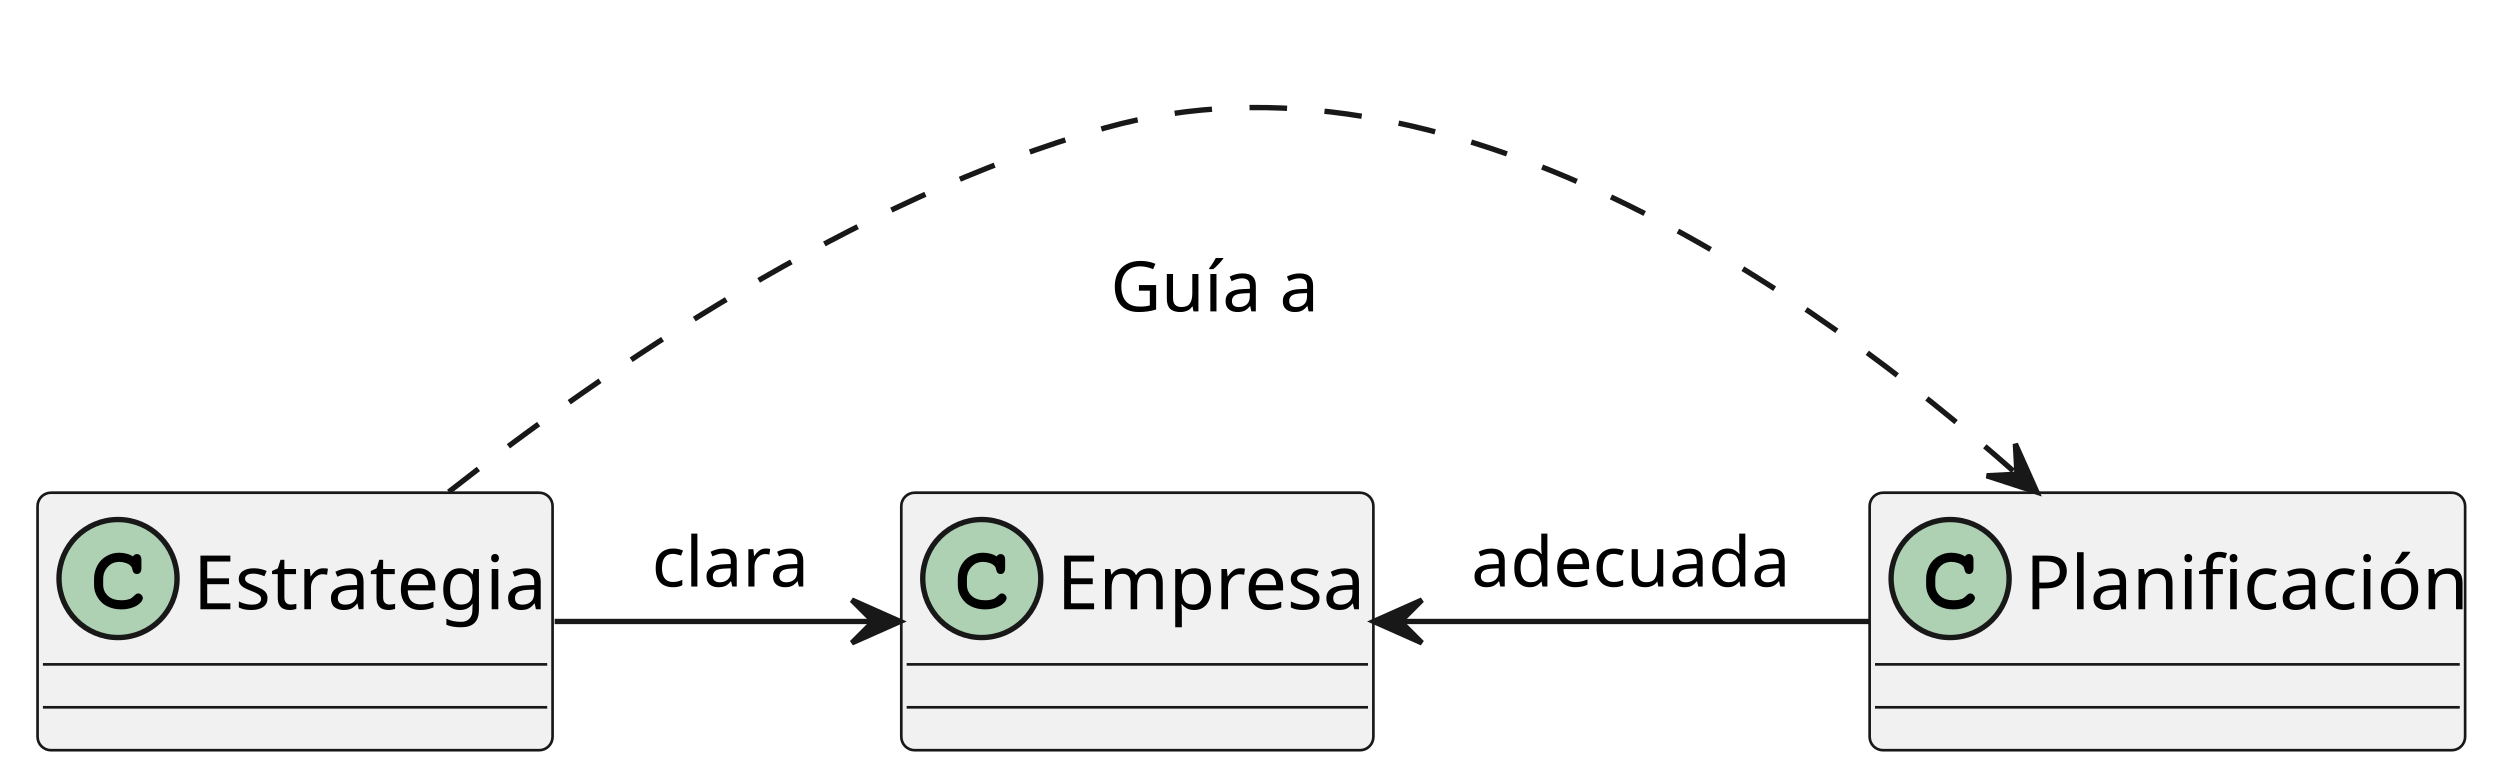
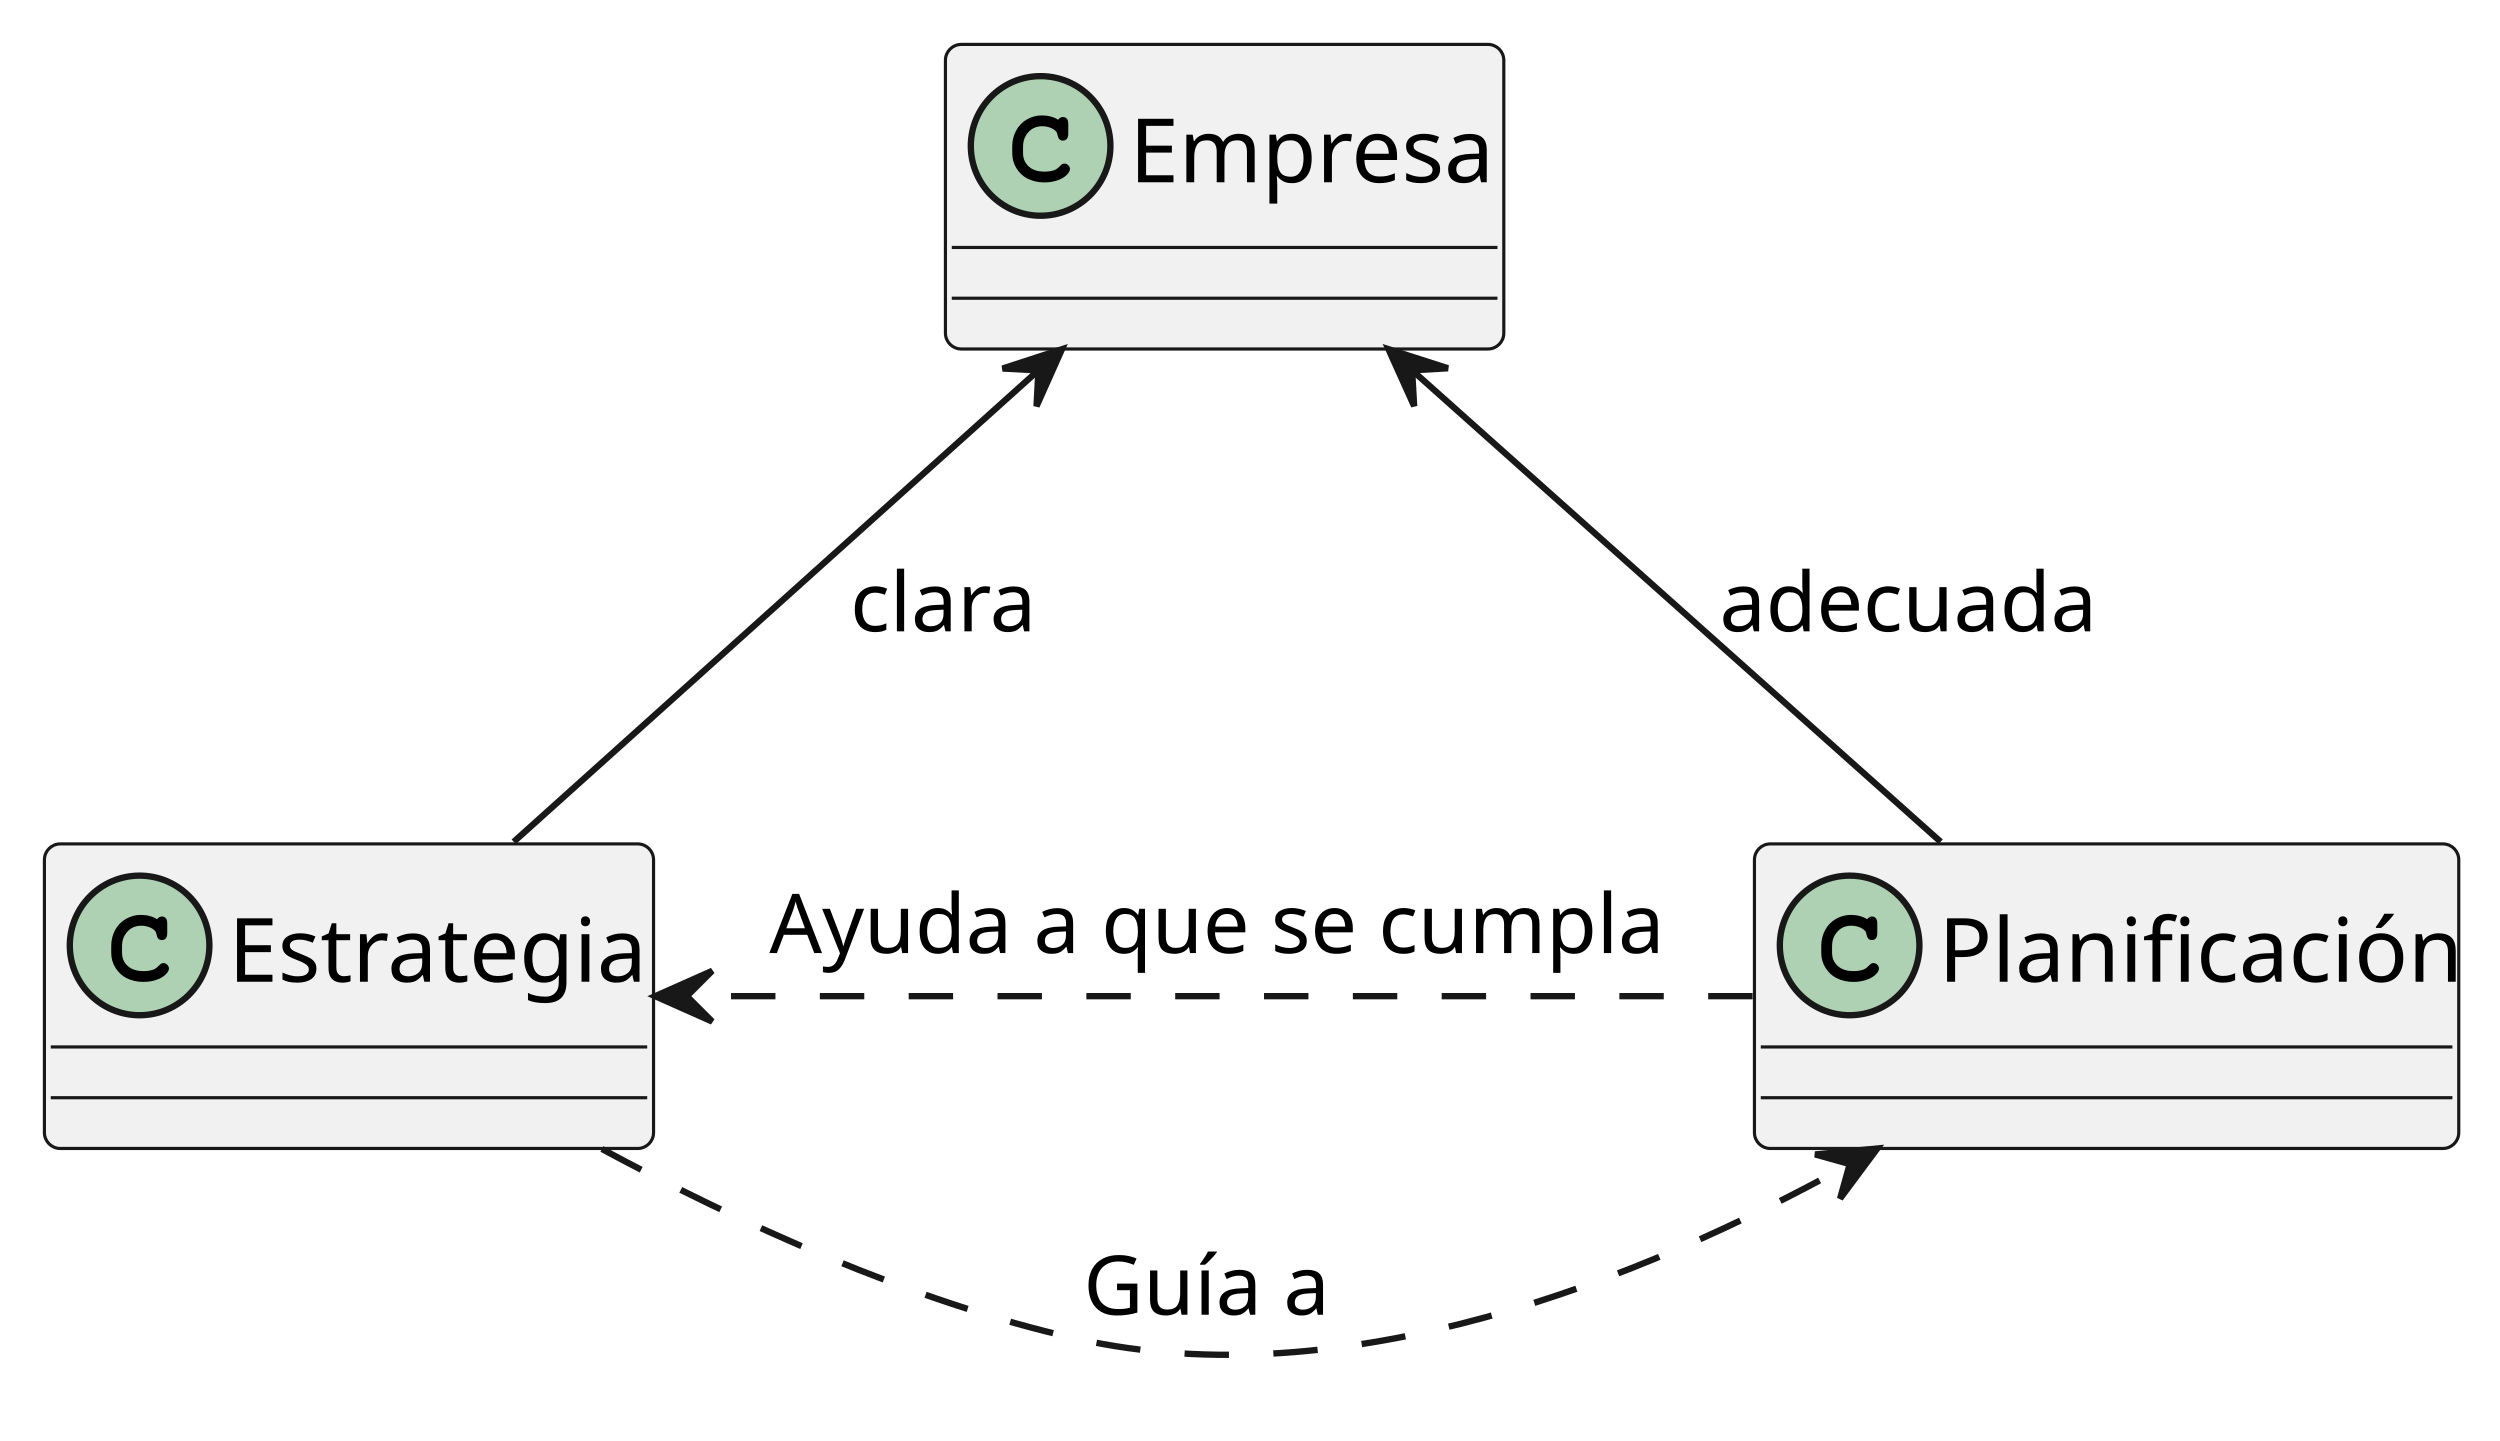
- <svg xmlns="http://www.w3.org/2000/svg" contentStyleType="text/css" height="146px" preserveAspectRatio="none" style="width:466px;height:146px;background:#FFFFFF;" version="1.1" viewBox="0 0 466 146" width="466px" zoomAndPan="magnify">
+ <svg xmlns="http://www.w3.org/2000/svg" contentStyleType="text/css" height="227px" preserveAspectRatio="none" style="width:394px;height:227px;background:#FFFFFF;" version="1.1" viewBox="0 0 394 227" width="394px" zoomAndPan="magnify">
  <defs />
  <g>
    <g id="elem_Empresa">
-       <rect codeLine="1" fill="#F1F1F1" height="48" id="Empresa" rx="2.5" ry="2.5" style="stroke:#181818;stroke-width:0.5;" width="88" x="168" y="91.84" />
-       <ellipse cx="183" cy="107.84" fill="#ADD1B2" rx="11" ry="11" style="stroke:#181818;stroke-width:1.0;" />
-       <path d="M185.766,103.715 Q185.922,103.496 186.109,103.387 Q186.297,103.278 186.516,103.278 Q186.891,103.278 187.125,103.543 Q187.359,103.793 187.359,104.403 L187.359,105.856 Q187.359,106.465 187.125,106.731 Q186.891,106.996 186.516,106.996 Q186.172,106.996 185.969,106.793 Q185.766,106.606 185.656,106.09 Q185.609,105.731 185.422,105.543 Q185.094,105.168 184.484,104.949 Q183.875,104.731 183.25,104.731 Q182.484,104.731 181.844,105.059 Q181.219,105.387 180.719,106.137 Q180.234,106.887 180.234,107.918 L180.234,109.012 Q180.234,110.246 181.125,111.074 Q182.016,111.887 183.609,111.887 Q184.547,111.887 185.203,111.637 Q185.594,111.481 186.016,111.043 Q186.281,110.778 186.422,110.699 Q186.578,110.621 186.781,110.621 Q187.109,110.621 187.359,110.887 Q187.625,111.137 187.625,111.481 Q187.625,111.824 187.281,112.231 Q186.781,112.809 185.984,113.137 Q184.906,113.59 183.609,113.59 Q182.094,113.59 180.891,112.965 Q179.906,112.465 179.219,111.403 Q178.531,110.324 178.531,109.043 L178.531,107.887 Q178.531,106.559 179.141,105.418 Q179.766,104.262 180.859,103.653 Q181.953,103.028 183.188,103.028 Q183.922,103.028 184.562,103.199 Q185.219,103.356 185.766,103.715 Z " fill="#000000" />
-       <text fill="#000000" font-family="sans-serif" font-size="14" lengthAdjust="spacing" textLength="56" x="197" y="113.569">Empresa</text>
-       <line style="stroke:#181818;stroke-width:0.5;" x1="169" x2="255" y1="123.84" y2="123.84" />
-       <line style="stroke:#181818;stroke-width:0.5;" x1="169" x2="255" y1="131.84" y2="131.84" />
+       <rect codeLine="1" fill="#F1F1F1" height="48" id="Empresa" rx="2.5" ry="2.5" style="stroke:#181818;stroke-width:0.5;" width="88" x="149" y="7" />
+       <ellipse cx="164" cy="23" fill="#ADD1B2" rx="11" ry="11" style="stroke:#181818;stroke-width:1.0;" />
+       <path d="M166.766,18.875 Q166.922,18.656 167.109,18.547 Q167.297,18.438 167.516,18.438 Q167.891,18.438 168.125,18.703 Q168.359,18.953 168.359,19.562 L168.359,21.016 Q168.359,21.625 168.125,21.891 Q167.891,22.156 167.516,22.156 Q167.172,22.156 166.969,21.953 Q166.766,21.766 166.656,21.25 Q166.609,20.891 166.422,20.703 Q166.094,20.328 165.484,20.109 Q164.875,19.891 164.25,19.891 Q163.484,19.891 162.844,20.219 Q162.219,20.547 161.719,21.297 Q161.234,22.047 161.234,23.078 L161.234,24.172 Q161.234,25.406 162.125,26.234 Q163.016,27.047 164.609,27.047 Q165.547,27.047 166.203,26.797 Q166.594,26.641 167.016,26.203 Q167.281,25.938 167.422,25.859 Q167.578,25.781 167.781,25.781 Q168.109,25.781 168.359,26.047 Q168.625,26.297 168.625,26.641 Q168.625,26.984 168.281,27.391 Q167.781,27.969 166.984,28.297 Q165.906,28.75 164.609,28.75 Q163.094,28.75 161.891,28.125 Q160.906,27.625 160.219,26.562 Q159.531,25.484 159.531,24.203 L159.531,23.047 Q159.531,21.719 160.141,20.578 Q160.766,19.422 161.859,18.812 Q162.953,18.188 164.188,18.188 Q164.922,18.188 165.562,18.359 Q166.219,18.516 166.766,18.875 Z " fill="#000000" />
+       <text fill="#000000" font-family="sans-serif" font-size="14" lengthAdjust="spacing" textLength="56" x="178" y="28.729">Empresa</text>
+       <line style="stroke:#181818;stroke-width:0.5;" x1="150" x2="236" y1="39" y2="39" />
+       <line style="stroke:#181818;stroke-width:0.5;" x1="150" x2="236" y1="47" y2="47" />
    </g>
    <g id="elem_Estrategia">
-       <rect fill="#F1F1F1" height="48" id="Estrategia" rx="2.5" ry="2.5" style="stroke:#181818;stroke-width:0.5;" width="96" x="7" y="91.84" />
-       <ellipse cx="22" cy="107.84" fill="#ADD1B2" rx="11" ry="11" style="stroke:#181818;stroke-width:1.0;" />
-       <path d="M24.766,103.715 Q24.922,103.496 25.109,103.387 Q25.297,103.278 25.516,103.278 Q25.891,103.278 26.125,103.543 Q26.359,103.793 26.359,104.403 L26.359,105.856 Q26.359,106.465 26.125,106.731 Q25.891,106.996 25.516,106.996 Q25.172,106.996 24.969,106.793 Q24.766,106.606 24.656,106.09 Q24.609,105.731 24.422,105.543 Q24.094,105.168 23.484,104.949 Q22.875,104.731 22.25,104.731 Q21.484,104.731 20.844,105.059 Q20.219,105.387 19.719,106.137 Q19.234,106.887 19.234,107.918 L19.234,109.012 Q19.234,110.246 20.125,111.074 Q21.016,111.887 22.609,111.887 Q23.547,111.887 24.203,111.637 Q24.594,111.481 25.016,111.043 Q25.281,110.778 25.422,110.699 Q25.578,110.621 25.781,110.621 Q26.109,110.621 26.359,110.887 Q26.625,111.137 26.625,111.481 Q26.625,111.824 26.281,112.231 Q25.781,112.809 24.984,113.137 Q23.906,113.59 22.609,113.59 Q21.094,113.59 19.891,112.965 Q18.906,112.465 18.219,111.403 Q17.531,110.324 17.531,109.043 L17.531,107.887 Q17.531,106.559 18.141,105.418 Q18.766,104.262 19.859,103.653 Q20.953,103.028 22.188,103.028 Q22.922,103.028 23.562,103.199 Q24.219,103.356 24.766,103.715 Z " fill="#000000" />
-       <text fill="#000000" font-family="sans-serif" font-size="14" lengthAdjust="spacing" textLength="64" x="36" y="113.569">Estrategia</text>
-       <line style="stroke:#181818;stroke-width:0.5;" x1="8" x2="102" y1="123.84" y2="123.84" />
-       <line style="stroke:#181818;stroke-width:0.5;" x1="8" x2="102" y1="131.84" y2="131.84" />
+       <rect fill="#F1F1F1" height="48" id="Estrategia" rx="2.5" ry="2.5" style="stroke:#181818;stroke-width:0.5;" width="96" x="7" y="133" />
+       <ellipse cx="22" cy="149" fill="#ADD1B2" rx="11" ry="11" style="stroke:#181818;stroke-width:1.0;" />
+       <path d="M24.766,144.875 Q24.922,144.656 25.109,144.547 Q25.297,144.438 25.516,144.438 Q25.891,144.438 26.125,144.703 Q26.359,144.953 26.359,145.562 L26.359,147.016 Q26.359,147.625 26.125,147.891 Q25.891,148.156 25.516,148.156 Q25.172,148.156 24.969,147.953 Q24.766,147.766 24.656,147.25 Q24.609,146.891 24.422,146.703 Q24.094,146.328 23.484,146.109 Q22.875,145.891 22.25,145.891 Q21.484,145.891 20.844,146.219 Q20.219,146.547 19.719,147.297 Q19.234,148.047 19.234,149.078 L19.234,150.172 Q19.234,151.406 20.125,152.234 Q21.016,153.047 22.609,153.047 Q23.547,153.047 24.203,152.797 Q24.594,152.641 25.016,152.203 Q25.281,151.938 25.422,151.859 Q25.578,151.781 25.781,151.781 Q26.109,151.781 26.359,152.047 Q26.625,152.297 26.625,152.641 Q26.625,152.984 26.281,153.391 Q25.781,153.969 24.984,154.297 Q23.906,154.75 22.609,154.75 Q21.094,154.75 19.891,154.125 Q18.906,153.625 18.219,152.562 Q17.531,151.484 17.531,150.203 L17.531,149.047 Q17.531,147.719 18.141,146.578 Q18.766,145.422 19.859,144.812 Q20.953,144.188 22.188,144.188 Q22.922,144.188 23.562,144.359 Q24.219,144.516 24.766,144.875 Z " fill="#000000" />
+       <text fill="#000000" font-family="sans-serif" font-size="14" lengthAdjust="spacing" textLength="64" x="36" y="154.728">Estrategia</text>
+       <line style="stroke:#181818;stroke-width:0.5;" x1="8" x2="102" y1="165" y2="165" />
+       <line style="stroke:#181818;stroke-width:0.5;" x1="8" x2="102" y1="173" y2="173" />
    </g>
    <g id="elem_Planificación">
-       <rect fill="#F1F1F1" height="48" id="Planificación" rx="2.5" ry="2.5" style="stroke:#181818;stroke-width:0.5;" width="111" x="348.5" y="91.84" />
-       <ellipse cx="363.5" cy="107.84" fill="#ADD1B2" rx="11" ry="11" style="stroke:#181818;stroke-width:1.0;" />
-       <path d="M366.266,103.715 Q366.422,103.496 366.609,103.387 Q366.797,103.278 367.016,103.278 Q367.391,103.278 367.625,103.543 Q367.859,103.793 367.859,104.403 L367.859,105.856 Q367.859,106.465 367.625,106.731 Q367.391,106.996 367.016,106.996 Q366.672,106.996 366.469,106.793 Q366.266,106.606 366.156,106.09 Q366.109,105.731 365.922,105.543 Q365.594,105.168 364.984,104.949 Q364.375,104.731 363.75,104.731 Q362.984,104.731 362.344,105.059 Q361.719,105.387 361.219,106.137 Q360.734,106.887 360.734,107.918 L360.734,109.012 Q360.734,110.246 361.625,111.074 Q362.516,111.887 364.109,111.887 Q365.047,111.887 365.703,111.637 Q366.094,111.481 366.516,111.043 Q366.781,110.778 366.922,110.699 Q367.078,110.621 367.281,110.621 Q367.609,110.621 367.859,110.887 Q368.125,111.137 368.125,111.481 Q368.125,111.824 367.781,112.231 Q367.281,112.809 366.484,113.137 Q365.406,113.59 364.109,113.59 Q362.594,113.59 361.391,112.965 Q360.406,112.465 359.719,111.403 Q359.031,110.324 359.031,109.043 L359.031,107.887 Q359.031,106.559 359.641,105.418 Q360.266,104.262 361.359,103.653 Q362.453,103.028 363.688,103.028 Q364.422,103.028 365.062,103.199 Q365.719,103.356 366.266,103.715 Z " fill="#000000" />
-       <text fill="#000000" font-family="sans-serif" font-size="14" lengthAdjust="spacing" textLength="79" x="377.5" y="113.569">Planificación</text>
-       <line style="stroke:#181818;stroke-width:0.5;" x1="349.5" x2="458.5" y1="123.84" y2="123.84" />
-       <line style="stroke:#181818;stroke-width:0.5;" x1="349.5" x2="458.5" y1="131.84" y2="131.84" />
+       <rect fill="#F1F1F1" height="48" id="Planificación" rx="2.5" ry="2.5" style="stroke:#181818;stroke-width:0.5;" width="111" x="276.5" y="133" />
+       <ellipse cx="291.5" cy="149" fill="#ADD1B2" rx="11" ry="11" style="stroke:#181818;stroke-width:1.0;" />
+       <path d="M294.266,144.875 Q294.422,144.656 294.609,144.547 Q294.797,144.438 295.016,144.438 Q295.391,144.438 295.625,144.703 Q295.859,144.953 295.859,145.562 L295.859,147.016 Q295.859,147.625 295.625,147.891 Q295.391,148.156 295.016,148.156 Q294.672,148.156 294.469,147.953 Q294.266,147.766 294.156,147.25 Q294.109,146.891 293.922,146.703 Q293.594,146.328 292.984,146.109 Q292.375,145.891 291.75,145.891 Q290.984,145.891 290.344,146.219 Q289.719,146.547 289.219,147.297 Q288.734,148.047 288.734,149.078 L288.734,150.172 Q288.734,151.406 289.625,152.234 Q290.516,153.047 292.109,153.047 Q293.047,153.047 293.703,152.797 Q294.094,152.641 294.516,152.203 Q294.781,151.938 294.922,151.859 Q295.078,151.781 295.281,151.781 Q295.609,151.781 295.859,152.047 Q296.125,152.297 296.125,152.641 Q296.125,152.984 295.781,153.391 Q295.281,153.969 294.484,154.297 Q293.406,154.75 292.109,154.75 Q290.594,154.75 289.391,154.125 Q288.406,153.625 287.719,152.562 Q287.031,151.484 287.031,150.203 L287.031,149.047 Q287.031,147.719 287.641,146.578 Q288.266,145.422 289.359,144.812 Q290.453,144.188 291.688,144.188 Q292.422,144.188 293.062,144.359 Q293.719,144.516 294.266,144.875 Z " fill="#000000" />
+       <text fill="#000000" font-family="sans-serif" font-size="14" lengthAdjust="spacing" textLength="79" x="305.5" y="154.728">Planificación</text>
+       <line style="stroke:#181818;stroke-width:0.5;" x1="277.5" x2="386.5" y1="165" y2="165" />
+       <line style="stroke:#181818;stroke-width:0.5;" x1="277.5" x2="386.5" y1="173" y2="173" />
    </g>
-     <g id="link_Estrategia_Empresa">
-       <path codeLine="4" d="M103.39,115.84 C122.16,115.84 143.65,115.84 162.53,115.84 " fill="none" id="Estrategia-to-Empresa" style="stroke:#181818;stroke-width:1.0;" />
-       <polygon fill="#181818" points="167.78,115.84,158.78,111.84,162.78,115.84,158.78,119.84,167.78,115.84" style="stroke:#181818;stroke-width:1.0;" />
-       <text fill="#000000" font-family="sans-serif" font-size="13" lengthAdjust="spacing" textLength="28" x="121.5" y="109.335">clara</text>
+     <g id="link_Empresa_Estrategia">
+       <path codeLine="6" d="M163.52,58.48 C139.01,80.51 104.45,111.56 80.96,132.67 " fill="none" id="Empresa-backto-Estrategia" style="stroke:#181818;stroke-width:1.0;" />
+       <polygon fill="#181818" points="167.37,55.03,158.005,58.078,163.654,58.375,163.356,64.024,167.37,55.03" style="stroke:#181818;stroke-width:1.0;" />
+       <text fill="#000000" font-family="sans-serif" font-size="13" lengthAdjust="spacing" textLength="28" x="134" y="99.495">clara</text>
    </g>
    <g id="link_Empresa_Planificación">
-       <path codeLine="5" d="M261.29,115.84 C287.93,115.84 320.91,115.84 348.46,115.84 " fill="none" id="Empresa-backto-Planificación" style="stroke:#181818;stroke-width:1.0;" />
-       <polygon fill="#181818" points="256.05,115.84,265.05,119.84,261.05,115.84,265.05,111.84,256.05,115.84" style="stroke:#181818;stroke-width:1.0;" />
-       <text fill="#000000" font-family="sans-serif" font-size="13" lengthAdjust="spacing" textLength="56" x="274.25" y="109.335">adecuada</text>
+       <path codeLine="7" d="M222.69,58.48 C247.38,80.51 282.19,111.56 305.85,132.67 " fill="none" id="Empresa-backto-Planificación" style="stroke:#181818;stroke-width:1.0;" />
+       <polygon fill="#181818" points="218.82,55.03,222.87,64.008,222.55,58.36,228.198,58.04,218.82,55.03" style="stroke:#181818;stroke-width:1.0;" />
+       <text fill="#000000" font-family="sans-serif" font-size="13" lengthAdjust="spacing" textLength="56" x="271" y="99.495">adecuada</text>
    </g>
    <g id="link_Estrategia_Planificación">
-       <path codeLine="7" d="M83.64,91.69 C112.43,69.12 159.15,36.99 206,23.84 C269.56,6 338.27,55.01 375.71,88.17 " fill="none" id="Estrategia-to-Planificación" style="stroke:#181818;stroke-width:1.0;stroke-dasharray:7.0,7.0;" />
-       <polygon fill="#181818" points="379.68,91.73,375.666,82.736,375.964,88.385,370.315,88.683,379.68,91.73" style="stroke:#181818;stroke-width:1.0;" />
-       <text fill="#000000" font-family="sans-serif" font-size="13" lengthAdjust="spacing" textLength="4" x="224" y="25.335"> </text>
-       <text fill="#000000" font-family="sans-serif" font-size="13" lengthAdjust="spacing" textLength="4" x="224" y="41.687"> </text>
-       <text fill="#000000" font-family="sans-serif" font-size="13" lengthAdjust="spacing" textLength="38" x="207" y="58.038">Guía a</text>
+       <path codeLine="9" d="M94.86,181.08 C116.25,192.6 143.54,205.14 169.75,211 C212,220.44 258.76,201.6 291.19,183.64 " fill="none" id="Estrategia-to-Planificación" style="stroke:#181818;stroke-width:1.0;stroke-dasharray:7.0,7.0;" />
+       <polygon fill="#181818" points="295.87,181,286.066,181.937,291.515,183.456,289.995,188.905,295.87,181" style="stroke:#181818;stroke-width:1.0;" />
+       <text fill="#000000" font-family="sans-serif" font-size="13" lengthAdjust="spacing" textLength="4" x="187.75" y="174.495"> </text>
+       <text fill="#000000" font-family="sans-serif" font-size="13" lengthAdjust="spacing" textLength="4" x="187.75" y="190.847"> </text>
+       <text fill="#000000" font-family="sans-serif" font-size="13" lengthAdjust="spacing" textLength="38" x="170.75" y="207.198">Guía a</text>
+     </g>
+     <g id="link_Planificación_Estrategia">
+       <path codeLine="10" d="M276.21,157 C227.28,157 156.63,157 108.43,157 " fill="none" id="Planificación-to-Estrategia" style="stroke:#181818;stroke-width:1.0;stroke-dasharray:7.0,7.0;" />
+       <polygon fill="#181818" points="103.25,157,112.25,161,108.25,157,112.25,153,103.25,157" style="stroke:#181818;stroke-width:1.0;" />
+       <text fill="#000000" font-family="sans-serif" font-size="13" lengthAdjust="spacing" textLength="4" x="187.75" y="117.495"> </text>
+       <text fill="#000000" font-family="sans-serif" font-size="13" lengthAdjust="spacing" textLength="4" x="187.75" y="133.847"> </text>
+       <text fill="#000000" font-family="sans-serif" font-size="13" lengthAdjust="spacing" textLength="137" x="121.25" y="150.198">Ayuda a que se cumpla</text>
    </g>
  </g>
</svg>
